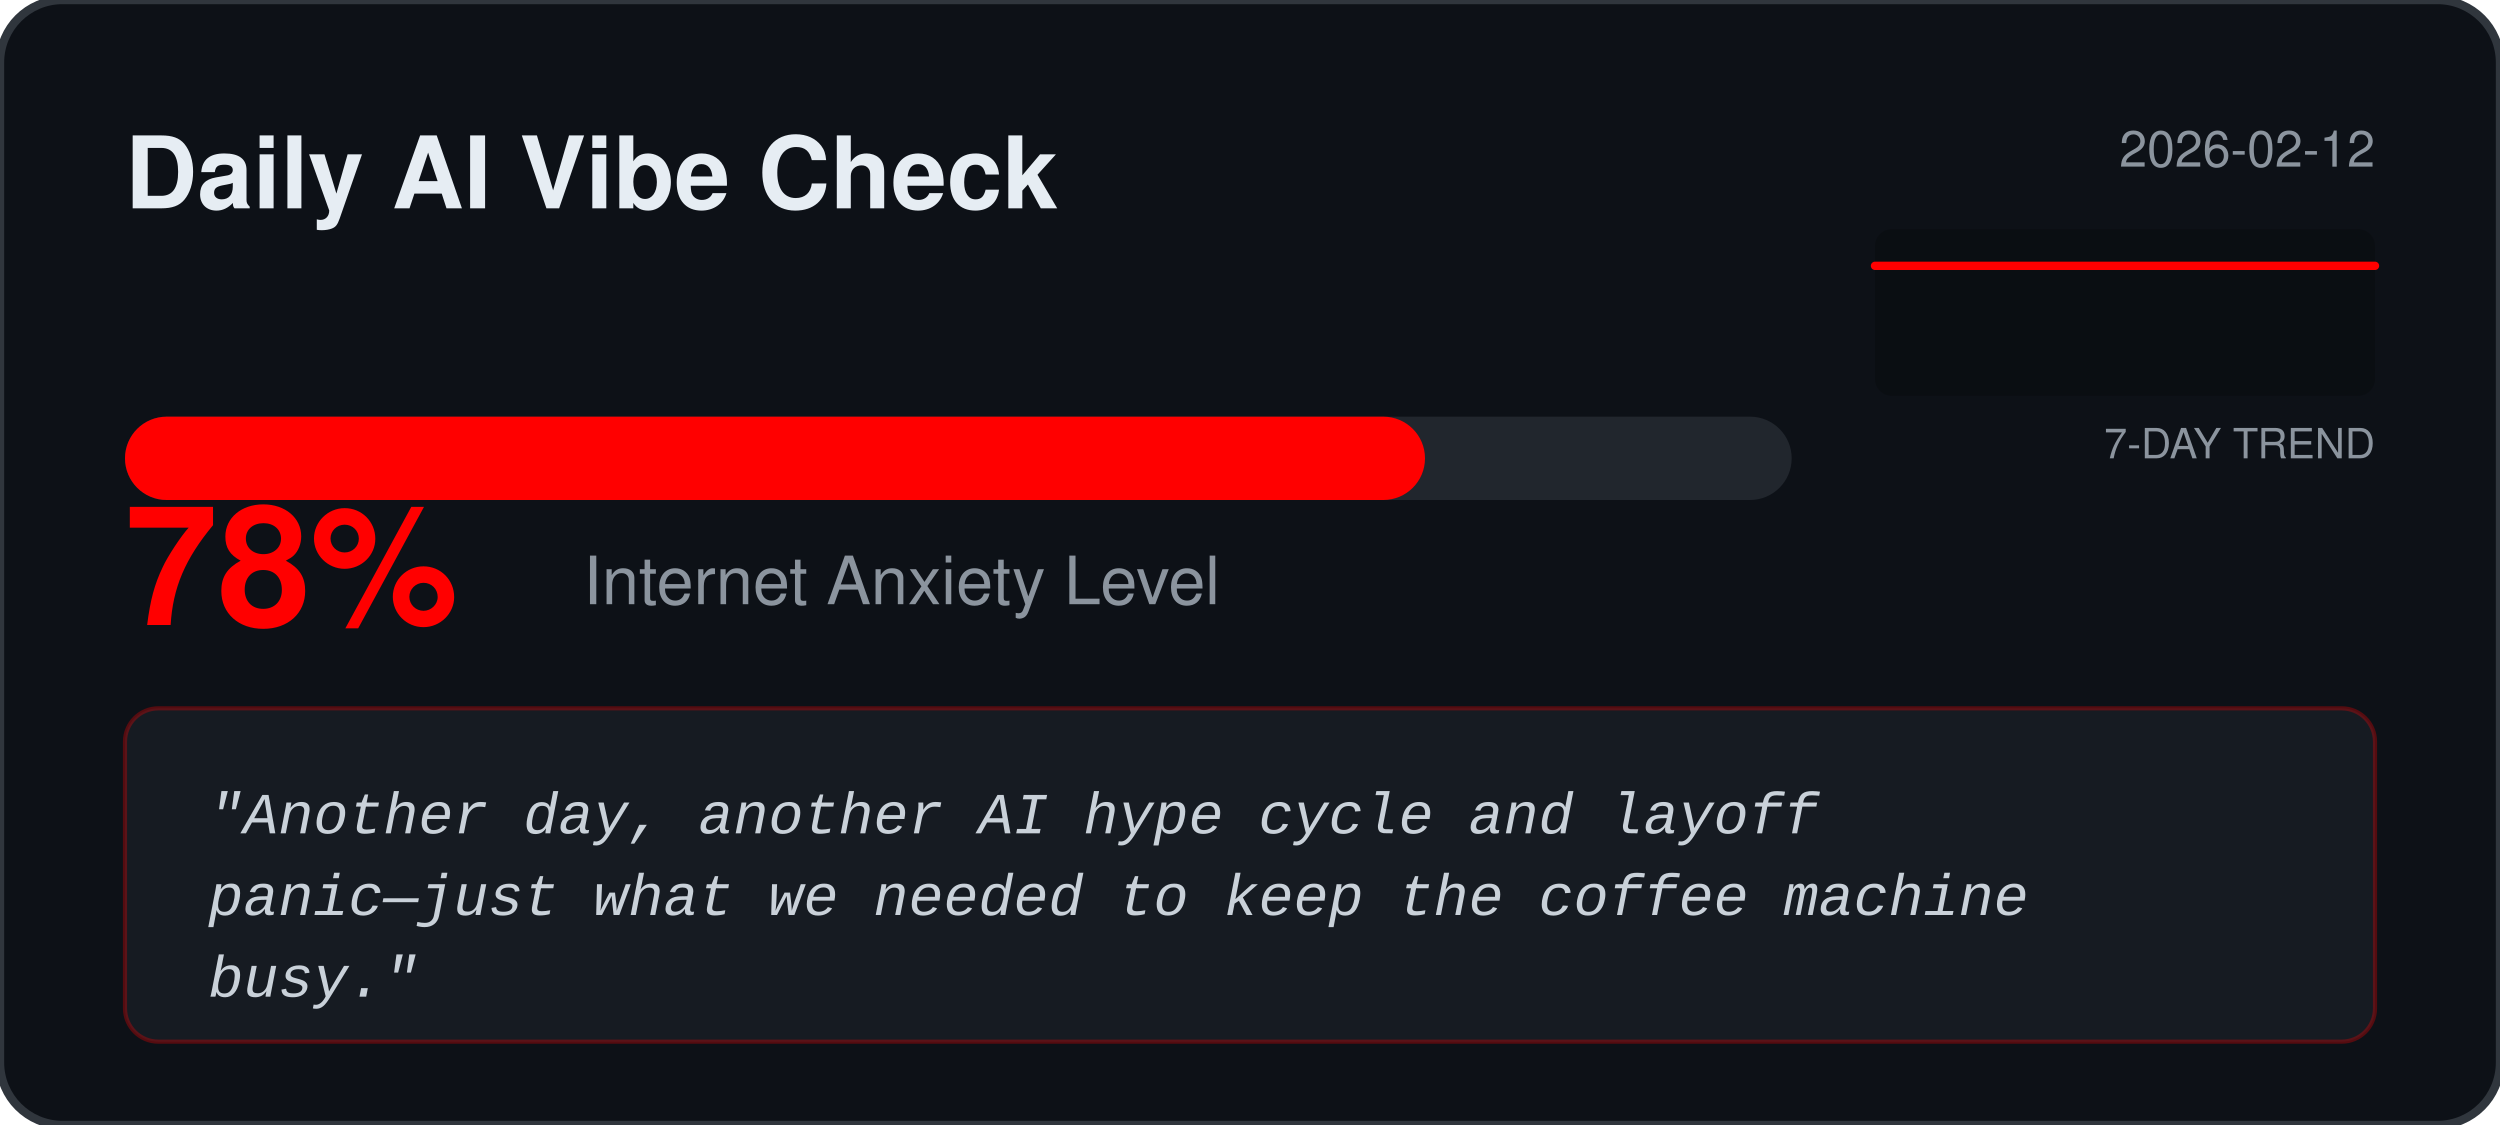
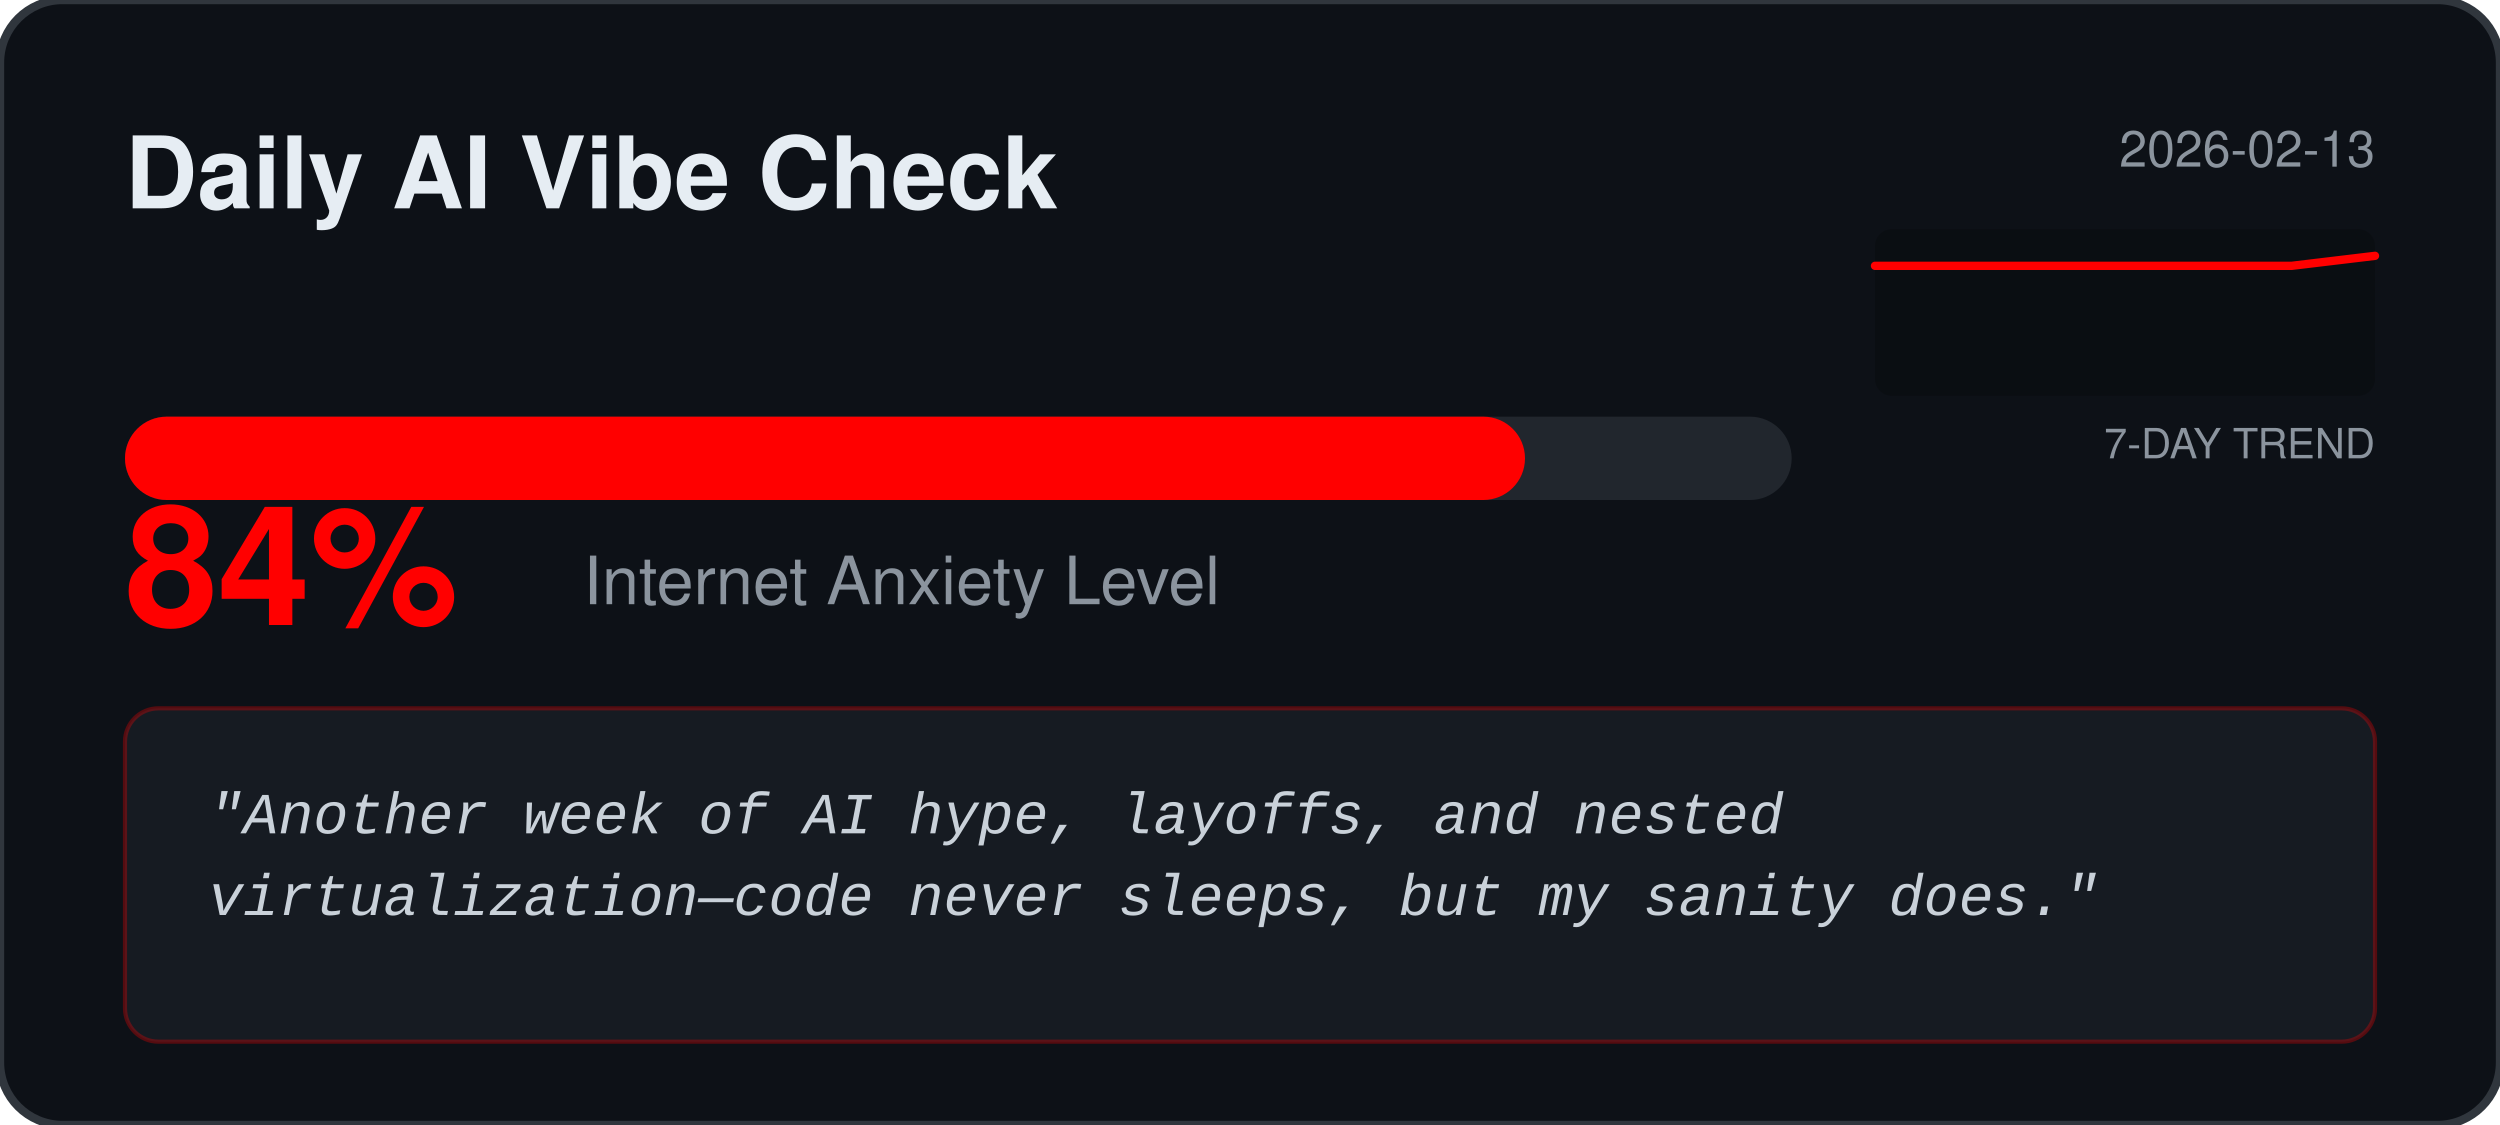
<svg xmlns="http://www.w3.org/2000/svg" width="600" height="270" viewBox="0 0 600 270" fill="none">
  <rect width="600" height="270" rx="15" fill="#0D1117" stroke="#30363D" stroke-width="2" />
  <text x="30" y="50" fill="#E6EDF3" font-family="Segoe UI, Helvetica, sans-serif" font-weight="bold" font-size="24">Daily AI Vibe Check</text>
-   <text x="570" y="40" fill="#8B949E" font-family="Segoe UI, Helvetica, sans-serif" font-size="12" text-anchor="end">2026-02-12</text>
+   <text x="570" y="40" fill="#8B949E" font-family="Segoe UI, Helvetica, sans-serif" font-size="12" text-anchor="end">2026-02-13</text>
  <rect x="450" y="55" width="120" height="40" fill="#000000" fill-opacity="0.2" rx="4" />
  <text x="570" y="110" fill="#8B949E" font-family="Segoe UI, Helvetica, sans-serif" font-size="10" text-anchor="end">7-DAY TREND</text>
-   <polyline points="450.0,63.8 470.0,63.8 490.0,63.8 510.0,63.8 530.0,63.8 550.0,63.8 570.0,63.8" fill="none" stroke="#FF0000" stroke-width="2" stroke-linecap="round" stroke-linejoin="round" />
+   <polyline points="450.0,63.8 470.0,63.8 490.0,63.8 510.0,63.8 530.0,63.8 550.0,63.8 570.0,61.4" fill="none" stroke="#FF0000" stroke-width="2" stroke-linecap="round" stroke-linejoin="round" />
  <rect x="30" y="100" width="400" height="20" rx="10" fill="#21262D" />
-   <rect x="30" y="100" width="312.0" height="20" rx="10" fill="#FF0000" />
-   <text x="30" y="150" fill="#FF0000" font-family="Segoe UI, Helvetica, sans-serif" font-weight="bold" font-size="40">78%</text>
+   <rect x="30" y="100" width="336.0" height="20" rx="10" fill="#FF0000" />
+   <text x="30" y="150" fill="#FF0000" font-family="Segoe UI, Helvetica, sans-serif" font-weight="bold" font-size="40">84%</text>
  <text x="140" y="145" fill="#8B949E" font-family="Segoe UI, Helvetica, sans-serif" font-size="16">Internet Anxiety Level</text>
  <rect x="30" y="170" width="540" height="80" rx="8" fill="#161B22" stroke="#FF0000" stroke-opacity="0.3" />
  <text x="50" y="200" fill="#C9D1D9" font-family="Courier New, monospace" font-size="14" font-style="italic">
-     <tspan x="50" dy="0">"Another day, another AI hype cycle and layoff</tspan>
-     <tspan x="50" dy="1.4em">panic—just what we needed to keep the coffee machine</tspan>
-     <tspan x="50" dy="1.4em">busy."</tspan>
+     <tspan x="50" dy="0">"Another week of AI hype, layoffs, and nested</tspan>
+     <tspan x="50" dy="1.4em">virtualization—code never sleeps, but my sanity does."</tspan>
  </text>
</svg>
